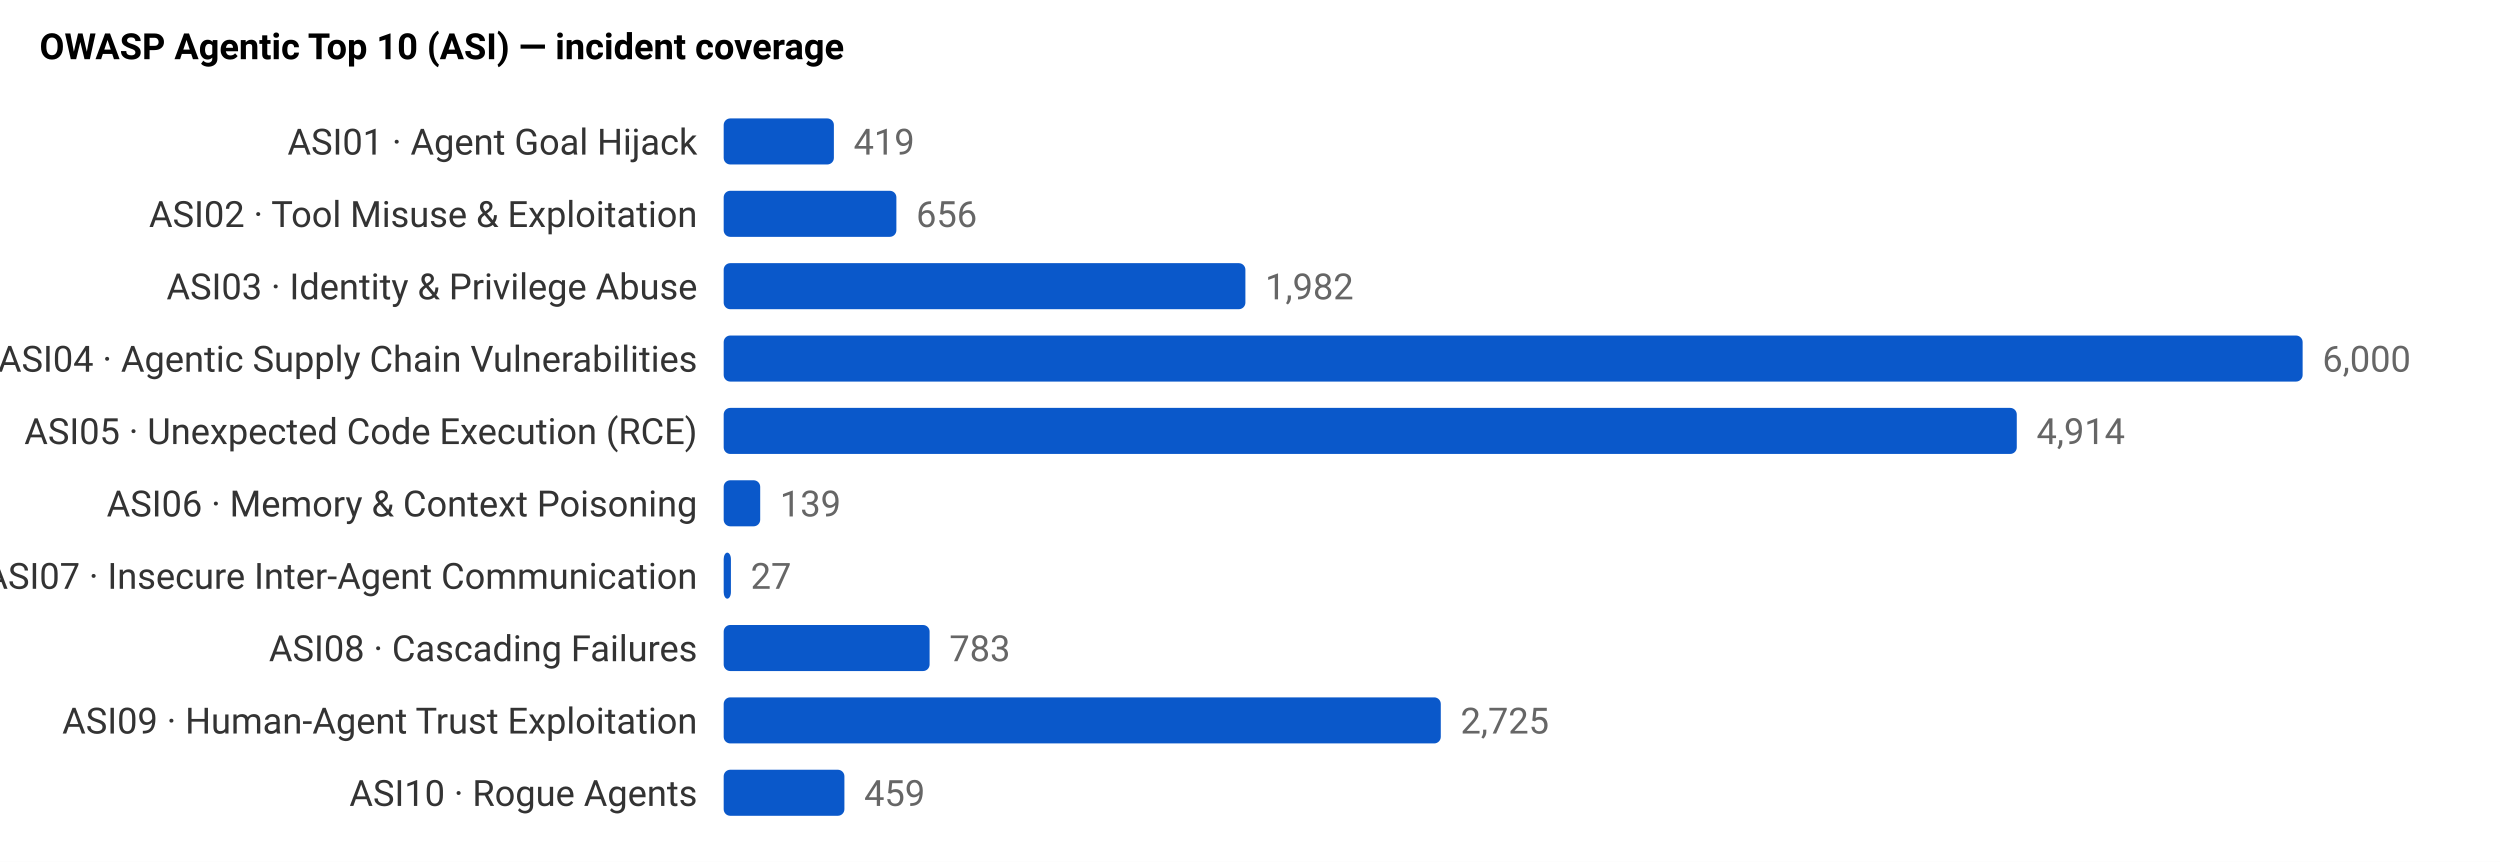
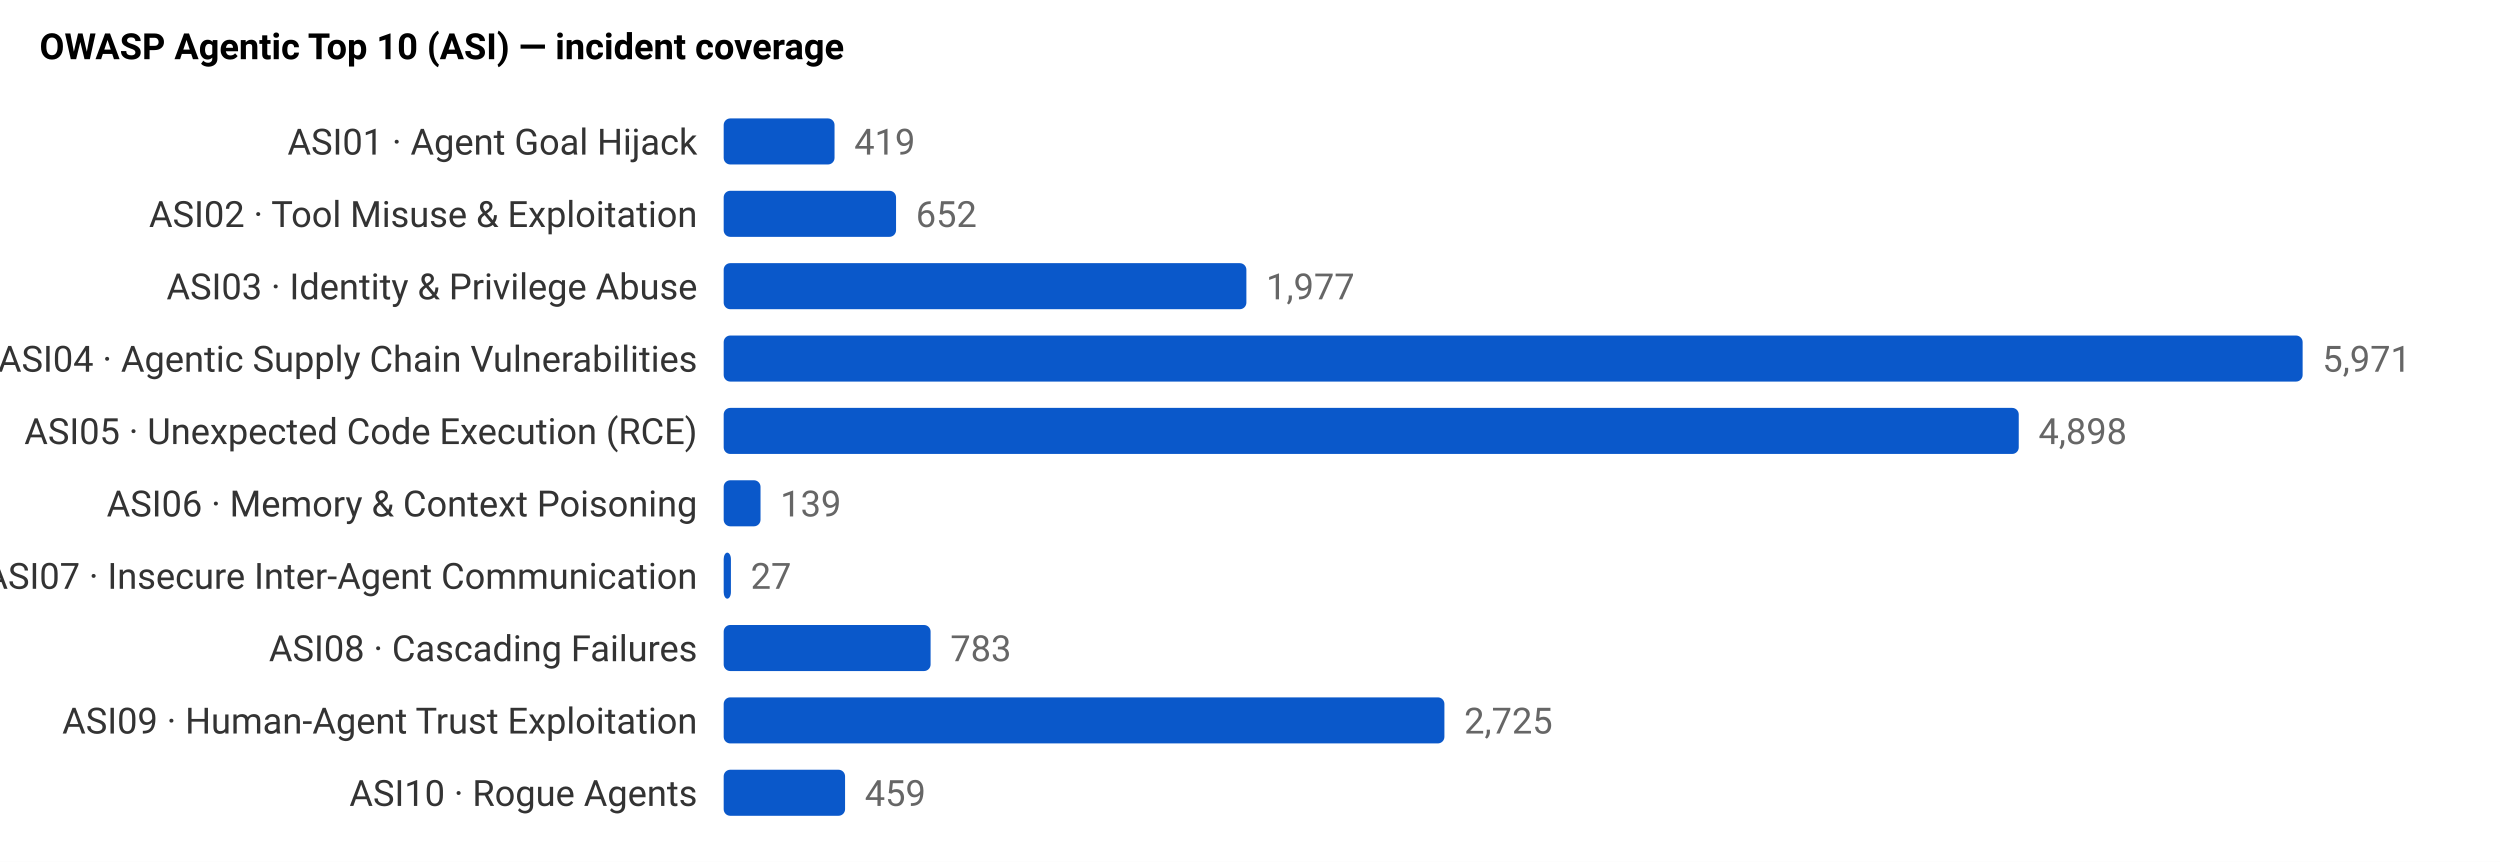
<svg xmlns="http://www.w3.org/2000/svg" viewBox="0 0 760 262" role="img" aria-label="OWASP Agentic Top 10 (ASI) — incident coverage" font-family="system-ui,-apple-system,Segoe UI,Roboto,sans-serif" font-size="11">
  <rect x="0" y="0" width="100%" height="100%" fill="white" />
  <text x="12" y="18" font-weight="600">OWASP Agentic Top 10 (ASI) — incident coverage</text>
  <text x="212" y="47" text-anchor="end" fill="#333">ASI01 · Agent Goal Hijack</text>
-   <rect x="220" y="36" width="33.5" height="14" fill="#0a58ca" rx="2" />
-   <text x="259.5" y="47" fill="#666">419</text>
+   <rect x="220" y="36" width="33.7" height="14" fill="#0a58ca" rx="2" />
+   <text x="259.7" y="47" fill="#666">419</text>
  <text x="212" y="69" text-anchor="end" fill="#333">ASI02 · Tool Misuse &amp; Exploitation</text>
-   <rect x="220" y="58" width="52.5" height="14" fill="#0a58ca" rx="2" />
-   <text x="278.5" y="69" fill="#666">656</text>
+   <rect x="220" y="58" width="52.4" height="14" fill="#0a58ca" rx="2" />
+   <text x="278.4" y="69" fill="#666">652</text>
  <text x="212" y="91" text-anchor="end" fill="#333">ASI03 · Identity &amp; Privilege Abuse</text>
-   <rect x="220" y="80" width="158.6" height="14" fill="#0a58ca" rx="2" />
-   <text x="384.6" y="91" fill="#666">1,982</text>
+   <rect x="220" y="80" width="158.9" height="14" fill="#0a58ca" rx="2" />
+   <text x="384.9" y="91" fill="#666">1,977</text>
  <text x="212" y="113" text-anchor="end" fill="#333">ASI04 · Agentic Supply Chain Vulnerabilities</text>
  <rect x="220" y="102" width="480.0" height="14" fill="#0a58ca" rx="2" />
-   <text x="706.0" y="113" fill="#666">6,000</text>
+   <text x="706.0" y="113" fill="#666">5,971</text>
  <text x="212" y="135" text-anchor="end" fill="#333">ASI05 · Unexpected Code Execution (RCE)</text>
-   <rect x="220" y="124" width="393.1" height="14" fill="#0a58ca" rx="2" />
-   <text x="619.1" y="135" fill="#666">4,914</text>
+   <rect x="220" y="124" width="393.7" height="14" fill="#0a58ca" rx="2" />
+   <text x="619.7" y="135" fill="#666">4,898</text>
  <text x="212" y="157" text-anchor="end" fill="#333">ASI06 · Memory &amp; Context Poisoning</text>
-   <rect x="220" y="146" width="11.1" height="14" fill="#0a58ca" rx="2" />
-   <text x="237.1" y="157" fill="#666">139</text>
+   <rect x="220" y="146" width="11.2" height="14" fill="#0a58ca" rx="2" />
+   <text x="237.2" y="157" fill="#666">139</text>
  <text x="212" y="179" text-anchor="end" fill="#333">ASI07 · Insecure Inter-Agent Communication</text>
  <rect x="220" y="168" width="2.2" height="14" fill="#0a58ca" rx="2" />
  <text x="228.2" y="179" fill="#666">27</text>
  <text x="212" y="201" text-anchor="end" fill="#333">ASI08 · Cascading Failures</text>
-   <rect x="220" y="190" width="62.6" height="14" fill="#0a58ca" rx="2" />
-   <text x="288.6" y="201" fill="#666">783</text>
+   <rect x="220" y="190" width="62.9" height="14" fill="#0a58ca" rx="2" />
+   <text x="288.9" y="201" fill="#666">783</text>
  <text x="212" y="223" text-anchor="end" fill="#333">ASI09 · Human-Agent Trust Exploitation</text>
-   <rect x="220" y="212" width="218.0" height="14" fill="#0a58ca" rx="2" />
-   <text x="444.0" y="223" fill="#666">2,725</text>
+   <rect x="220" y="212" width="219.1" height="14" fill="#0a58ca" rx="2" />
+   <text x="445.1" y="223" fill="#666">2,725</text>
  <text x="212" y="245" text-anchor="end" fill="#333">ASI10 · Rogue Agents</text>
-   <rect x="220" y="234" width="36.7" height="14" fill="#0a58ca" rx="2" />
-   <text x="262.7" y="245" fill="#666">459</text>
+   <rect x="220" y="234" width="36.9" height="14" fill="#0a58ca" rx="2" />
+   <text x="262.9" y="245" fill="#666">459</text>
</svg>
